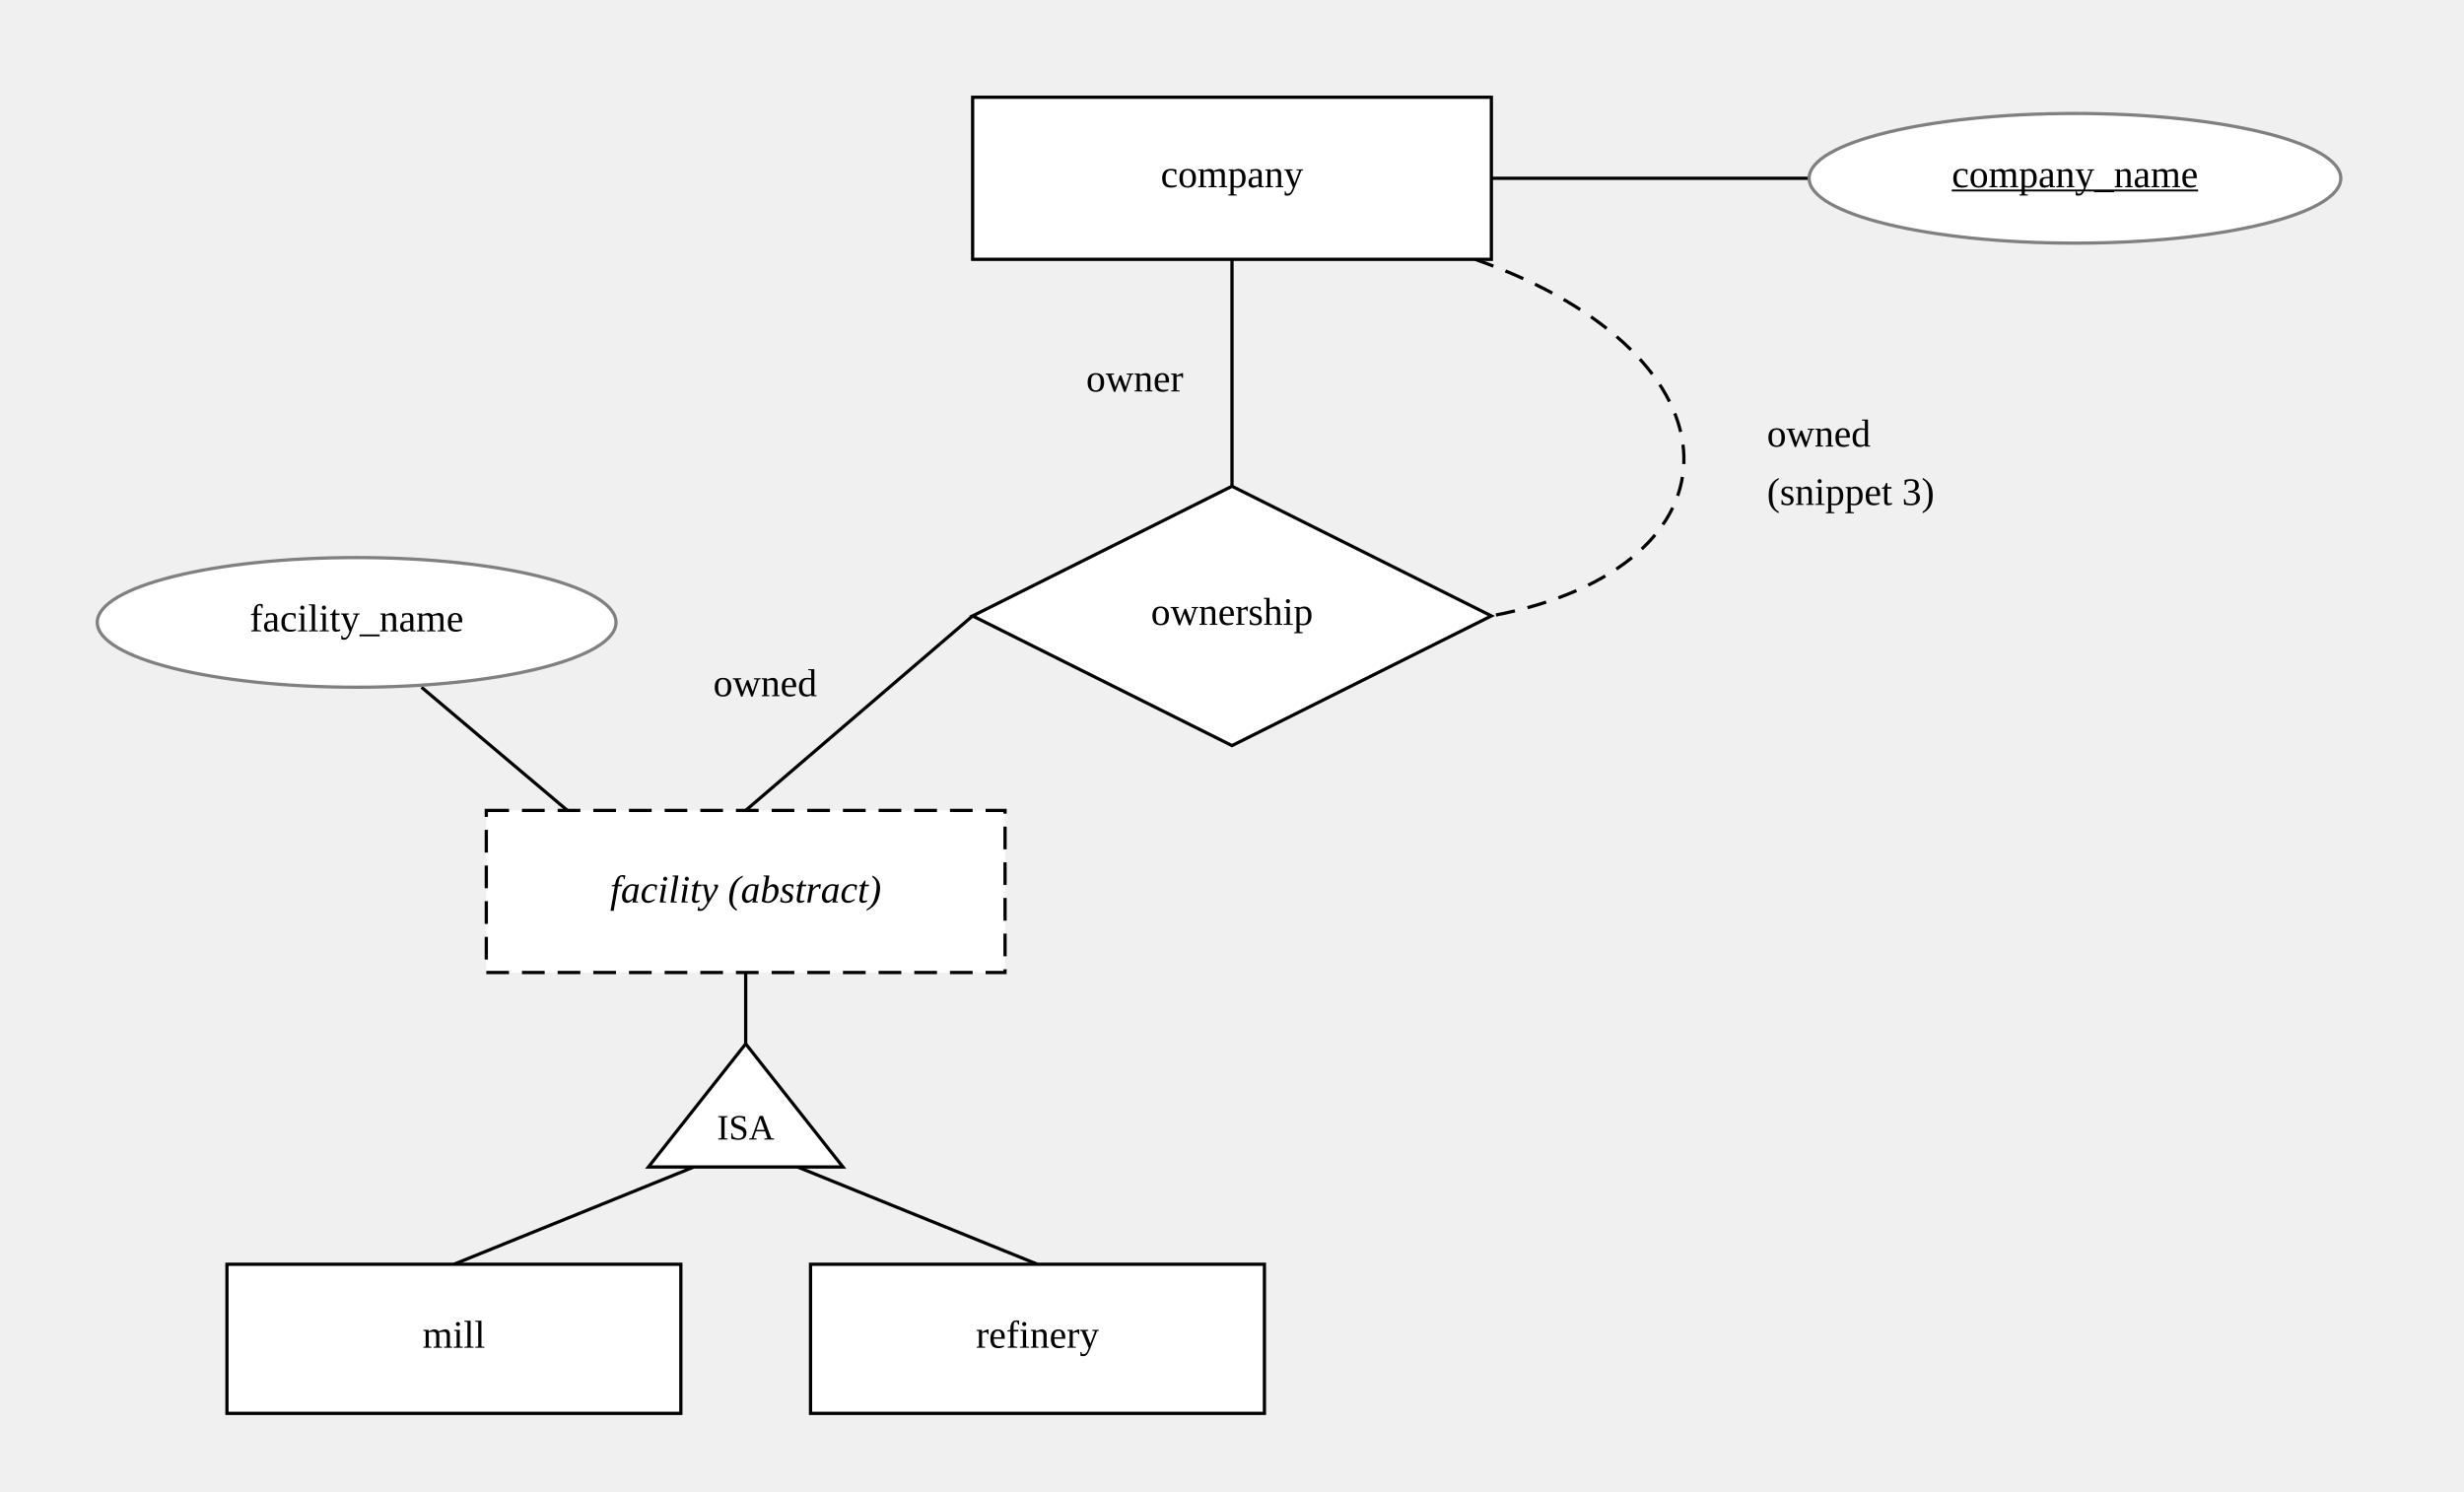
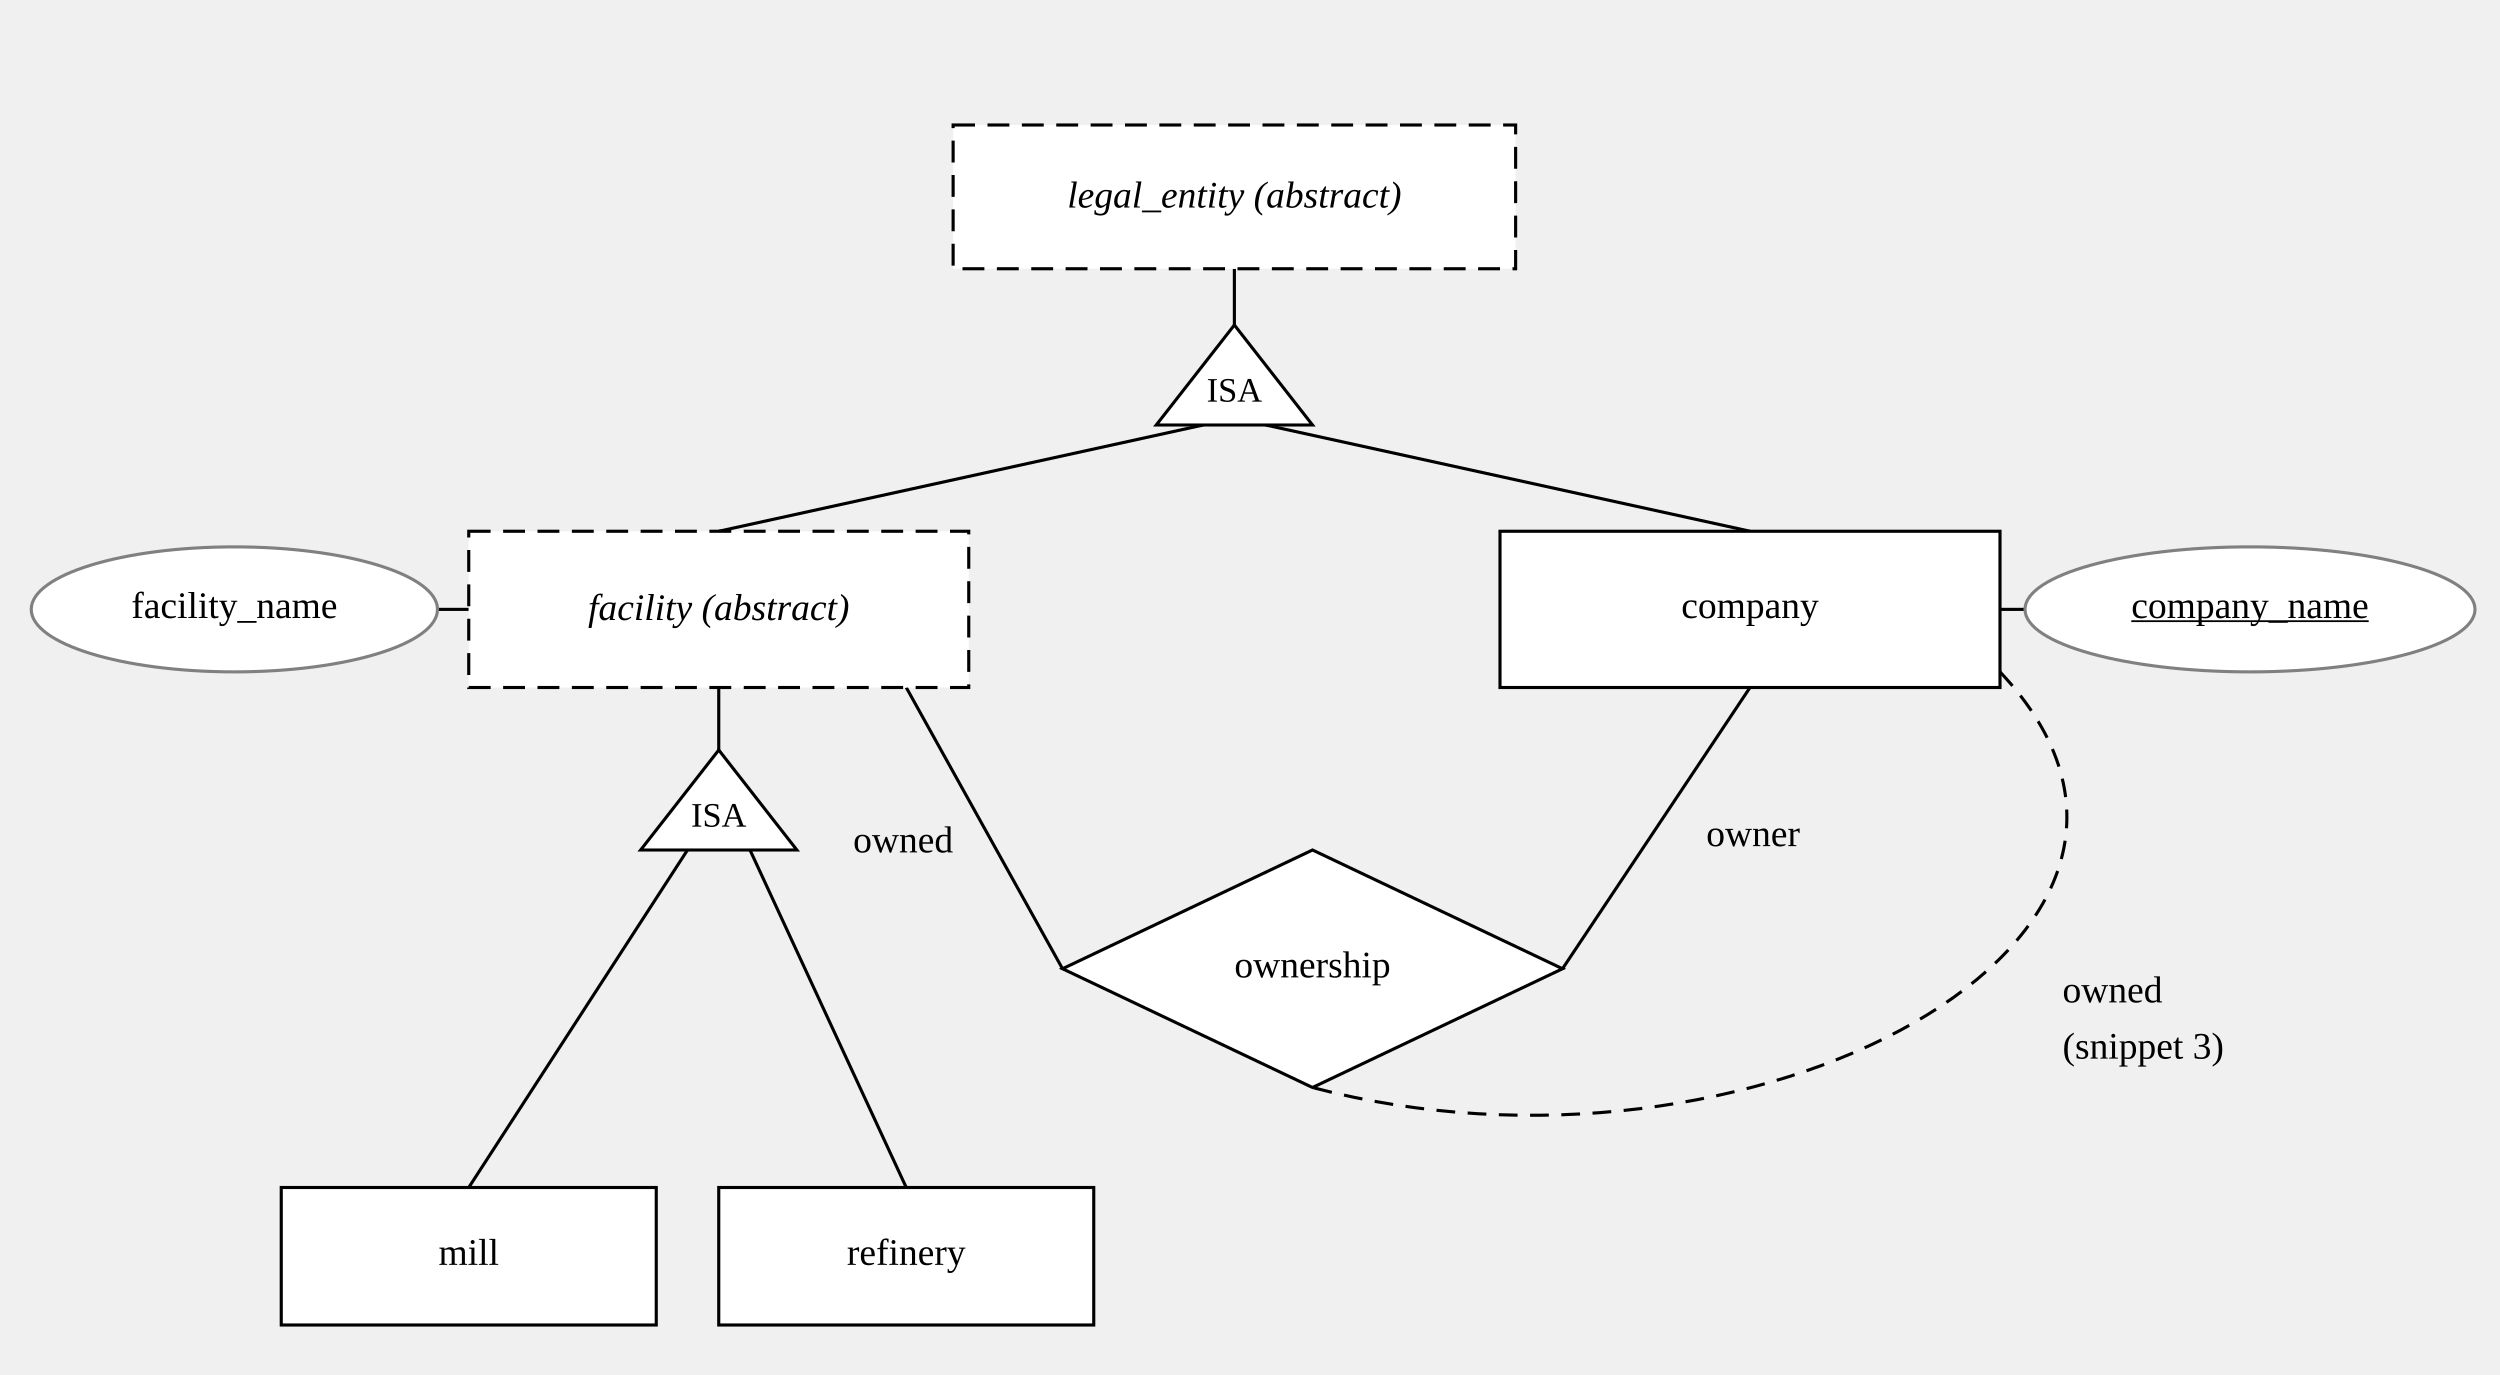
- <svg xmlns="http://www.w3.org/2000/svg" viewBox="0 0 760 460" class="er" role="img" aria-label="ER diagram, option 2: abstract facility with subtypes mill and refinery; company; ownership relation with roles owner and owned; companies can also be owned">
+ <svg xmlns="http://www.w3.org/2000/svg" viewBox="0 0 800 440" class="er" role="img" aria-label="ER diagram, option 2: abstract legal_entity with subtypes facility (abstract; mill, refinery) and company; ownership relation with roles owner and owned; companies can also be owned">
  <g class="links" stroke="black" fill="none">
-     <line x1="380" y1="80" x2="380" y2="150" />
-     <line x1="300" y1="190" x2="230" y2="250" />
-     <line x1="460" y1="55" x2="558" y2="55" />
-     <line x1="175" y1="250" x2="130" y2="212" />
-     <line x1="230" y1="300" x2="230" y2="322" />
-     <line x1="214" y1="360" x2="140" y2="390" />
-     <line x1="246" y1="360" x2="320" y2="390" />
+     <line x1="395" y1="86" x2="395" y2="104" />
+     <line x1="385" y1="136" x2="230" y2="170" />
+     <line x1="405" y1="136" x2="560" y2="170" />
+     <line x1="140" y1="195" x2="150" y2="195" />
+     <line x1="640" y1="195" x2="648" y2="195" />
+     <line x1="560" y1="220" x2="500" y2="310" />
+     <line x1="290" y1="220" x2="340" y2="310" />
+     <line x1="230" y1="220" x2="230" y2="240" />
+     <line x1="220" y1="272" x2="150" y2="380" />
+     <line x1="240" y1="272" x2="290" y2="380" />
  </g>
-   <path class="new" d="M455,80 C540,110 540,175 460,190" stroke="black" fill="none" stroke-dasharray="6 4" />
+   <path class="new" d="M640,215 C720,300 560,385 420,348" stroke="black" fill="none" stroke-dasharray="6 4" />
  <g class="attr" fill="white" stroke="gray">
-     <ellipse cx="640" cy="55" rx="82" ry="20" />
-     <ellipse cx="110" cy="192" rx="80" ry="20" />
+     <ellipse cx="75" cy="195" rx="65" ry="20" />
+     <ellipse cx="720" cy="195" rx="72" ry="20" />
  </g>
  <g class="ent" fill="white" stroke="black">
-     <rect x="300" y="30" width="160" height="50" />
-     <rect class="abstract" x="150" y="250" width="160" height="50" stroke-dasharray="7 4" />
-     <rect x="70" y="390" width="140" height="46" />
-     <rect x="250" y="390" width="140" height="46" />
+     <rect class="abstract" x="305" y="40" width="180" height="46" stroke-dasharray="7 4" />
+     <rect class="abstract" x="150" y="170" width="160" height="50" stroke-dasharray="7 4" />
+     <rect x="480" y="170" width="160" height="50" />
+     <rect x="90" y="380" width="120" height="44" />
+     <rect x="230" y="380" width="120" height="44" />
  </g>
-   <polygon class="rel" points="380,150 460,190 380,230 300,190" fill="white" stroke="black" />
-   <polygon class="isa" points="230,322 200,360 260,360" fill="white" stroke="black" />
+   <polygon class="rel" points="420,272 500,310 420,348 340,310" fill="white" stroke="black" />
+   <polygon class="isa" points="395,104 370,136 420,136" fill="white" stroke="black" />
+   <polygon class="isa" points="230,240 205,272 255,272" fill="white" stroke="black" />
  <g text-anchor="middle" dominant-baseline="middle">
-     <text x="380" y="55" class="name">company</text>
-     <text x="640" y="55" class="key" text-decoration="underline">company_name</text>
-     <text x="380" y="190" class="relname">ownership</text>
-     <text x="230" y="275" class="name abstract-name" font-style="italic">facility (abstract)</text>
-     <text x="110" y="192">facility_name</text>
-     <text x="230" y="349" class="isa-label" font-size="11">ISA</text>
-     <text x="140" y="413" class="name">mill</text>
-     <text x="320" y="413" class="name">refinery</text>
-     <text x="365" y="118" class="role" text-anchor="end">owner</text>
-     <text x="252" y="212" class="role" text-anchor="end">owned</text>
-     <text x="545" y="135" class="role new-label" text-anchor="start">owned</text>
-     <text x="545" y="153" class="role new-label" text-anchor="start">(snippet 3)</text>
+     <text x="395" y="63" class="name" font-style="italic">legal_entity (abstract)</text>
+     <text x="395" y="126" font-size="11">ISA</text>
+     <text x="230" y="195" class="name" font-style="italic">facility (abstract)</text>
+     <text x="560" y="195" class="name">company</text>
+     <text x="75" y="195">facility_name</text>
+     <text x="720" y="195" class="key" text-decoration="underline">company_name</text>
+     <text x="230" y="262" font-size="11">ISA</text>
+     <text x="420" y="310" class="relname">ownership</text>
+     <text x="150" y="402" class="name">mill</text>
+     <text x="290" y="402" class="name">refinery</text>
+     <text x="546" y="268" class="role" text-anchor="start">owner</text>
+     <text x="305" y="270" class="role" text-anchor="end">owned</text>
+     <text x="660" y="318" class="role new-label" text-anchor="start">owned</text>
+     <text x="660" y="336" class="role new-label" text-anchor="start">(snippet 3)</text>
  </g>
</svg>
